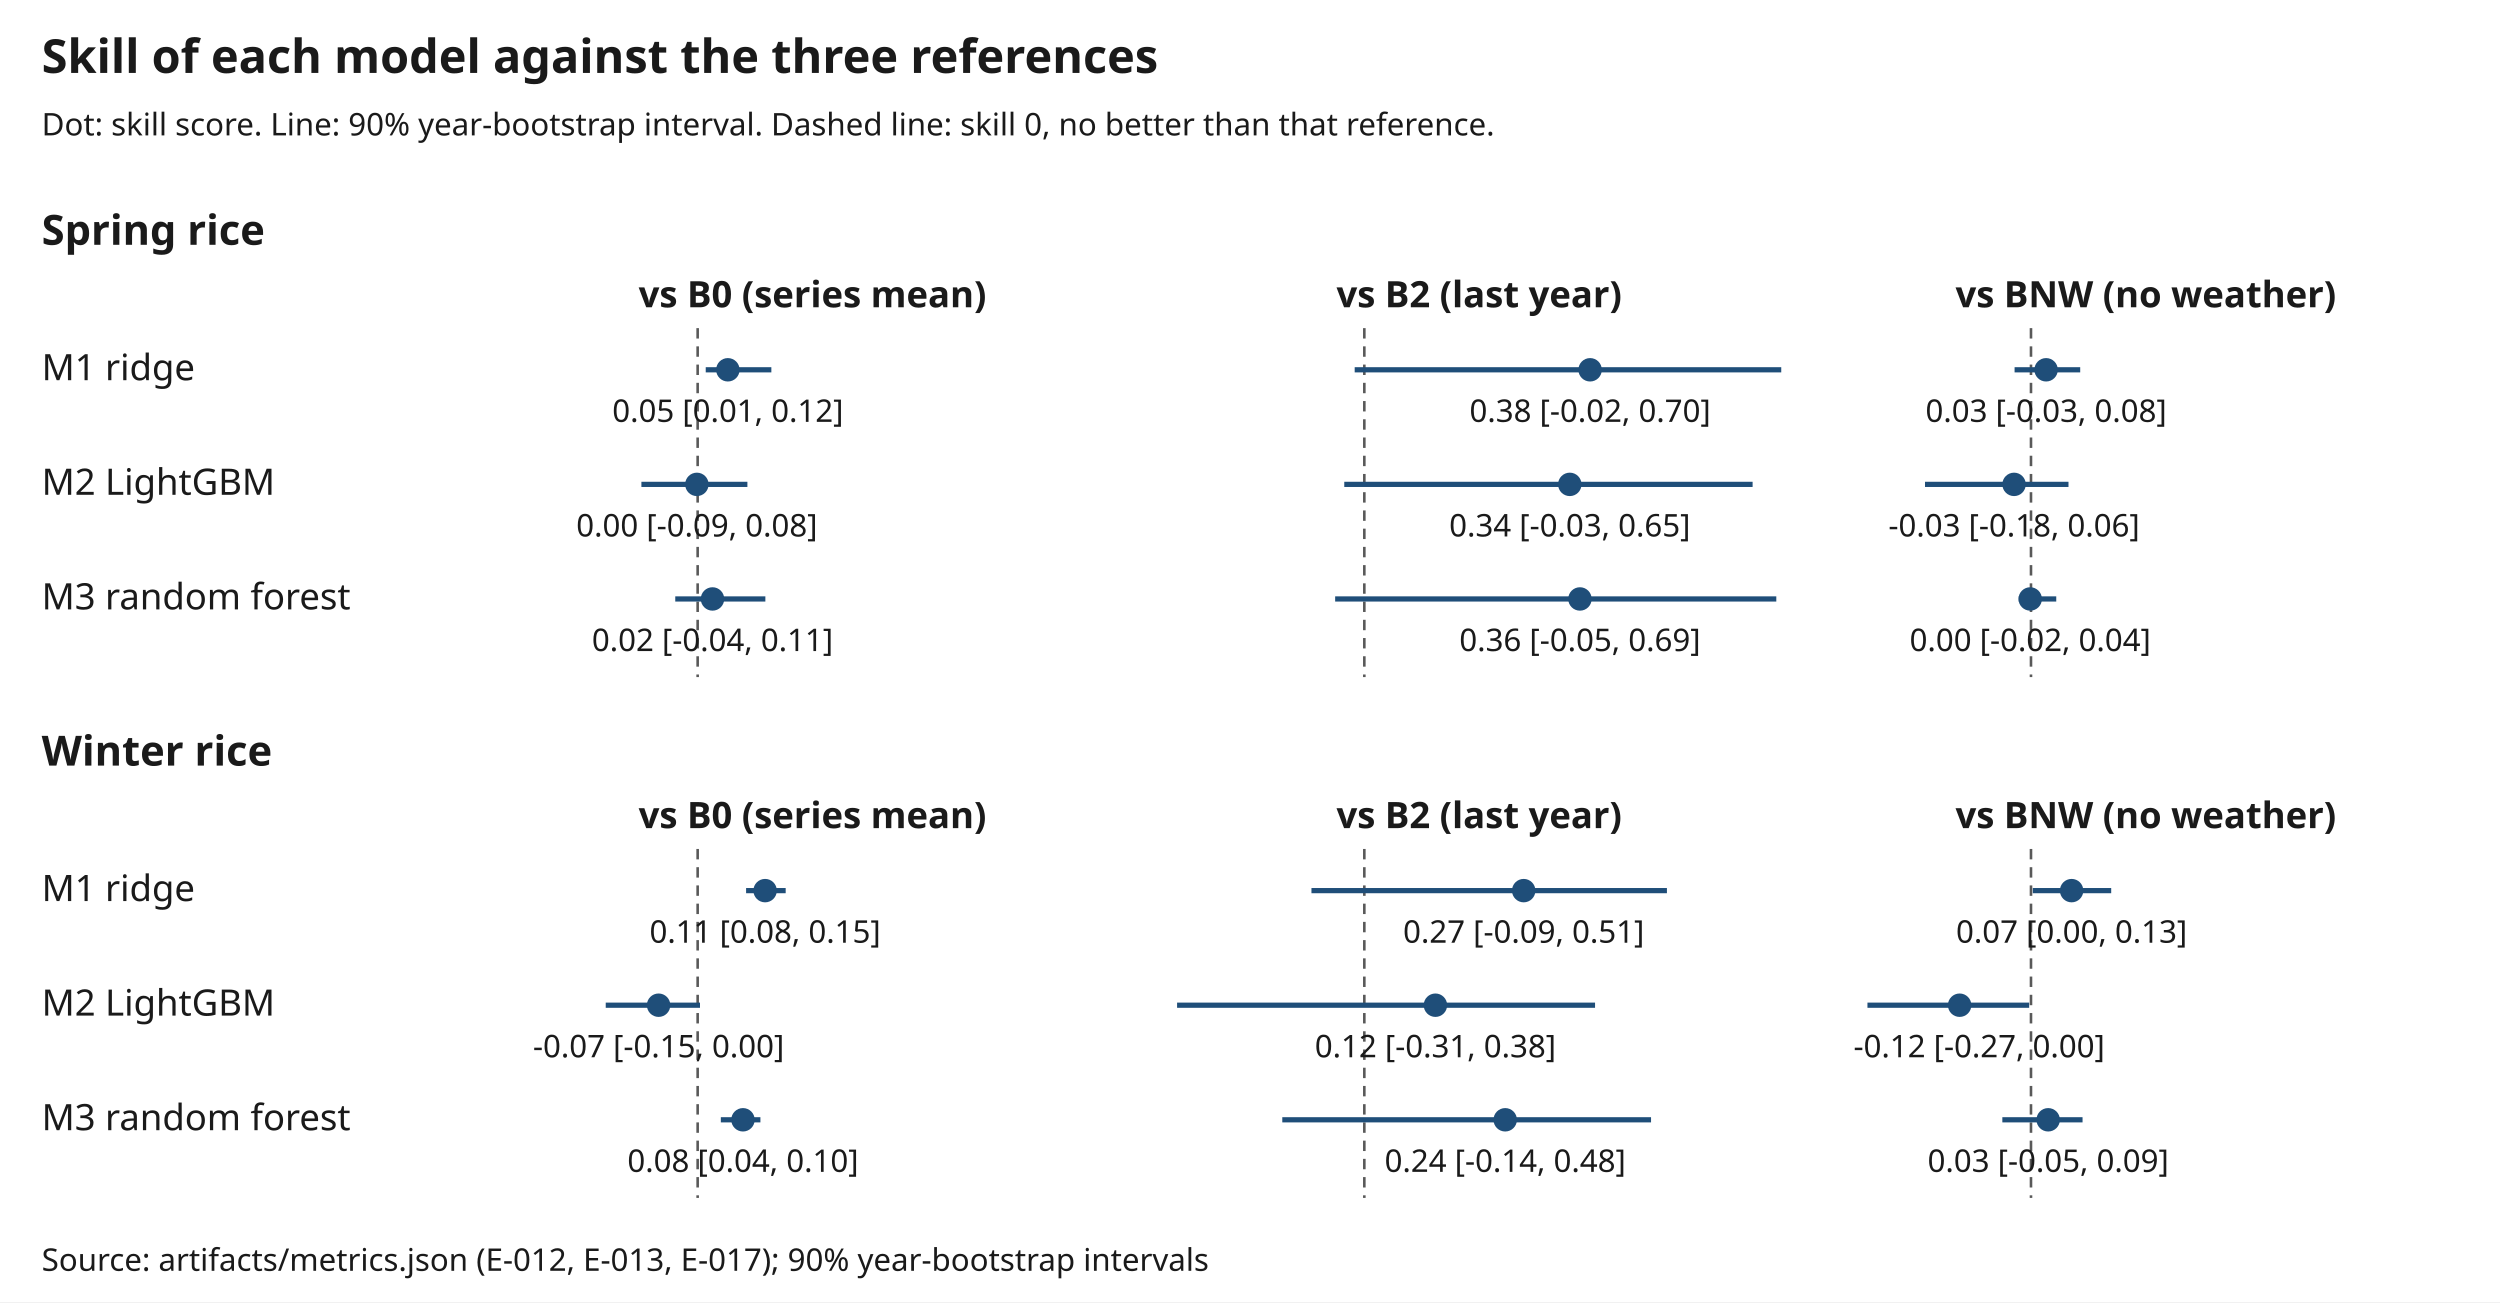
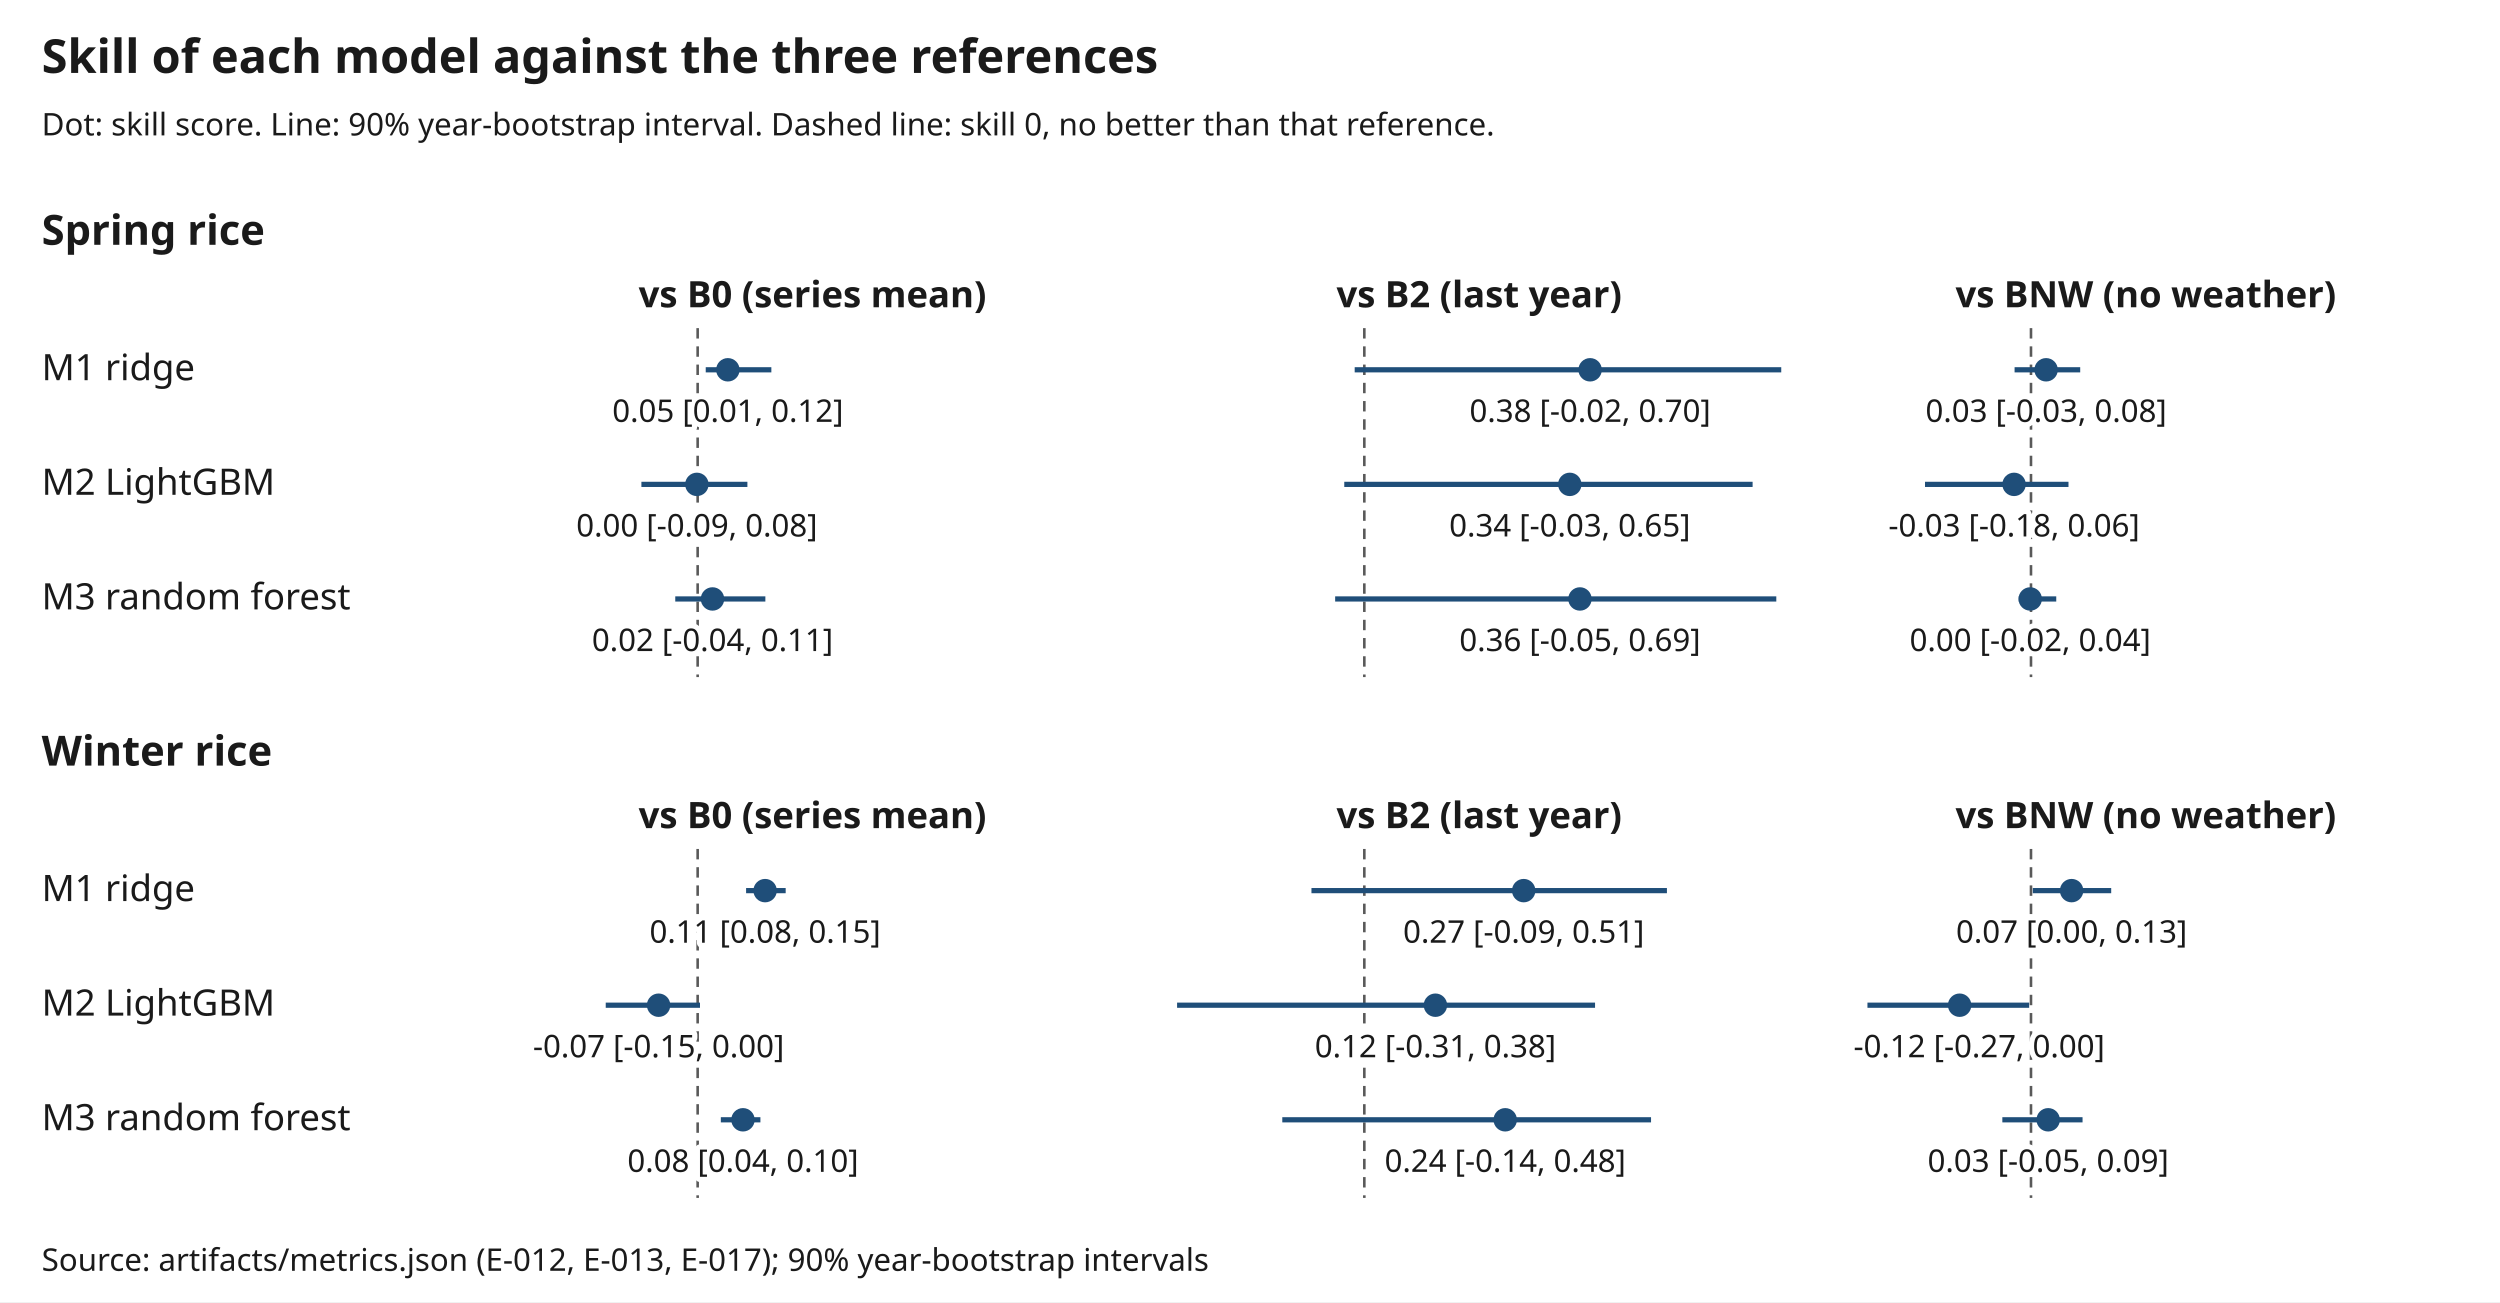
<svg xmlns="http://www.w3.org/2000/svg" width="960" height="500" viewBox="0 0 960 500" role="img" aria-labelledby="results-chart-title results-chart-desc" font-family="sans-serif" font-size="14" fill="#1a1a1a">
  <rect width="960" height="500" fill="#ffffff" />
  <text x="16.0" y="28.0" font-size="18" font-weight="bold">Skill of each model against the three references</text>
  <text x="16.0" y="52.0" font-size="12">Dot: skill score. Line: 90% year-bootstrap interval. Dashed line: skill 0, no better than that reference.</text>
  <text x="16.0" y="94.0" font-size="16" font-weight="bold">Spring rice</text>
  <text x="312.0" y="118.0" text-anchor="middle" font-weight="bold">vs B0 (series mean)</text>
  <line x1="267.9" y1="126.0" x2="267.9" y2="260.0" stroke="#595959" stroke-dasharray="4 3" />
  <text x="568.0" y="118.0" text-anchor="middle" font-weight="bold">vs B2 (last year)</text>
  <line x1="523.9" y1="126.0" x2="523.9" y2="260.0" stroke="#595959" stroke-dasharray="4 3" />
  <text x="824.0" y="118.0" text-anchor="middle" font-weight="bold">vs BNW (no weather)</text>
  <line x1="779.9" y1="126.0" x2="779.9" y2="260.0" stroke="#595959" stroke-dasharray="4 3" />
  <text x="16.0" y="146.0">M1 ridge</text>
  <g data-season="spring" data-model="m1_ridge" data-reference="b0">
    <line x1="271.0" y1="142.0" x2="296.2" y2="142.0" stroke="#1f4e79" stroke-width="2" />
    <circle cx="279.5" cy="142.0" r="4.5" fill="#1f4e79" />
-     <text x="279.5" y="162.0" font-size="12" text-anchor="middle">0.05 [0.01, 0.12]</text>
+     <text x="279.5" y="162.0" font-size="12" text-anchor="middle" paint-order="stroke" stroke="#ffffff" stroke-width="4" stroke-linejoin="round">0.05 [0.01, 0.12]</text>
  </g>
  <g data-season="spring" data-model="m1_ridge" data-reference="b2">
    <line x1="520.2" y1="142.0" x2="684.0" y2="142.0" stroke="#1f4e79" stroke-width="2" />
    <circle cx="610.6" cy="142.0" r="4.5" fill="#1f4e79" />
-     <text x="610.6" y="162.0" font-size="12" text-anchor="middle">0.38 [-0.02, 0.70]</text>
+     <text x="610.6" y="162.0" font-size="12" text-anchor="middle" paint-order="stroke" stroke="#ffffff" stroke-width="4" stroke-linejoin="round">0.38 [-0.02, 0.70]</text>
  </g>
  <g data-season="spring" data-model="m1_ridge" data-reference="bnw">
    <line x1="773.6" y1="142.0" x2="798.8" y2="142.0" stroke="#1f4e79" stroke-width="2" />
    <circle cx="785.7" cy="142.0" r="4.5" fill="#1f4e79" />
-     <text x="785.7" y="162.0" font-size="12" text-anchor="middle">0.03 [-0.03, 0.08]</text>
+     <text x="785.7" y="162.0" font-size="12" text-anchor="middle" paint-order="stroke" stroke="#ffffff" stroke-width="4" stroke-linejoin="round">0.03 [-0.03, 0.08]</text>
  </g>
  <text x="16.0" y="190.0">M2 LightGBM</text>
  <g data-season="spring" data-model="m2_lgbm" data-reference="b0">
    <line x1="246.3" y1="186.0" x2="287.0" y2="186.0" stroke="#1f4e79" stroke-width="2" />
    <circle cx="267.6" cy="186.0" r="4.5" fill="#1f4e79" />
-     <text x="267.6" y="206.0" font-size="12" text-anchor="middle">0.00 [-0.09, 0.08]</text>
+     <text x="267.6" y="206.0" font-size="12" text-anchor="middle" paint-order="stroke" stroke="#ffffff" stroke-width="4" stroke-linejoin="round">0.00 [-0.09, 0.08]</text>
  </g>
  <g data-season="spring" data-model="m2_lgbm" data-reference="b2">
    <line x1="516.2" y1="186.0" x2="673.0" y2="186.0" stroke="#1f4e79" stroke-width="2" />
    <circle cx="602.8" cy="186.0" r="4.5" fill="#1f4e79" />
-     <text x="602.8" y="206.0" font-size="12" text-anchor="middle">0.34 [-0.03, 0.65]</text>
+     <text x="602.8" y="206.0" font-size="12" text-anchor="middle" paint-order="stroke" stroke="#ffffff" stroke-width="4" stroke-linejoin="round">0.34 [-0.03, 0.65]</text>
  </g>
  <g data-season="spring" data-model="m2_lgbm" data-reference="bnw">
    <line x1="739.2" y1="186.0" x2="794.3" y2="186.0" stroke="#1f4e79" stroke-width="2" />
    <circle cx="773.4" cy="186.0" r="4.5" fill="#1f4e79" />
-     <text x="773.4" y="206.0" font-size="12" text-anchor="middle">-0.03 [-0.18, 0.06]</text>
+     <text x="773.4" y="206.0" font-size="12" text-anchor="middle" paint-order="stroke" stroke="#ffffff" stroke-width="4" stroke-linejoin="round">-0.03 [-0.18, 0.06]</text>
  </g>
  <text x="16.0" y="234.0">M3 random forest</text>
  <g data-season="spring" data-model="m3_rf" data-reference="b0">
    <line x1="259.3" y1="230.0" x2="293.9" y2="230.0" stroke="#1f4e79" stroke-width="2" />
    <circle cx="273.6" cy="230.0" r="4.5" fill="#1f4e79" />
-     <text x="273.6" y="250.0" font-size="12" text-anchor="middle">0.02 [-0.04, 0.11]</text>
+     <text x="273.6" y="250.0" font-size="12" text-anchor="middle" paint-order="stroke" stroke="#ffffff" stroke-width="4" stroke-linejoin="round">0.02 [-0.04, 0.11]</text>
  </g>
  <g data-season="spring" data-model="m3_rf" data-reference="b2">
    <line x1="512.7" y1="230.0" x2="682.1" y2="230.0" stroke="#1f4e79" stroke-width="2" />
    <circle cx="606.7" cy="230.0" r="4.5" fill="#1f4e79" />
-     <text x="606.7" y="250.0" font-size="12" text-anchor="middle">0.36 [-0.05, 0.69]</text>
+     <text x="606.7" y="250.0" font-size="12" text-anchor="middle" paint-order="stroke" stroke="#ffffff" stroke-width="4" stroke-linejoin="round">0.36 [-0.05, 0.69]</text>
  </g>
  <g data-season="spring" data-model="m3_rf" data-reference="bnw">
    <line x1="775.2" y1="230.0" x2="789.6" y2="230.0" stroke="#1f4e79" stroke-width="2" />
    <circle cx="779.6" cy="230.0" r="4.5" fill="#1f4e79" />
-     <text x="779.6" y="250.0" font-size="12" text-anchor="middle">0.00 [-0.02, 0.04]</text>
+     <text x="779.6" y="250.0" font-size="12" text-anchor="middle" paint-order="stroke" stroke="#ffffff" stroke-width="4" stroke-linejoin="round">0.00 [-0.02, 0.04]</text>
  </g>
  <text x="16.0" y="294.0" font-size="16" font-weight="bold">Winter rice</text>
  <text x="312.0" y="318.0" text-anchor="middle" font-weight="bold">vs B0 (series mean)</text>
  <line x1="267.9" y1="326.0" x2="267.9" y2="460.0" stroke="#595959" stroke-dasharray="4 3" />
  <text x="568.0" y="318.0" text-anchor="middle" font-weight="bold">vs B2 (last year)</text>
  <line x1="523.9" y1="326.0" x2="523.9" y2="460.0" stroke="#595959" stroke-dasharray="4 3" />
  <text x="824.0" y="318.0" text-anchor="middle" font-weight="bold">vs BNW (no weather)</text>
  <line x1="779.9" y1="326.0" x2="779.9" y2="460.0" stroke="#595959" stroke-dasharray="4 3" />
  <text x="16.0" y="346.0">M1 ridge</text>
  <g data-season="winter" data-model="m1_ridge" data-reference="b0">
    <line x1="286.5" y1="342.0" x2="301.7" y2="342.0" stroke="#1f4e79" stroke-width="2" />
    <circle cx="293.8" cy="342.0" r="4.5" fill="#1f4e79" />
-     <text x="293.8" y="362.0" font-size="12" text-anchor="middle">0.11 [0.08, 0.15]</text>
+     <text x="293.8" y="362.0" font-size="12" text-anchor="middle" paint-order="stroke" stroke="#ffffff" stroke-width="4" stroke-linejoin="round">0.11 [0.08, 0.15]</text>
  </g>
  <g data-season="winter" data-model="m1_ridge" data-reference="b2">
    <line x1="503.6" y1="342.0" x2="640.1" y2="342.0" stroke="#1f4e79" stroke-width="2" />
    <circle cx="585.1" cy="342.0" r="4.5" fill="#1f4e79" />
-     <text x="585.1" y="362.0" font-size="12" text-anchor="middle">0.27 [-0.09, 0.51]</text>
+     <text x="585.1" y="362.0" font-size="12" text-anchor="middle" paint-order="stroke" stroke="#ffffff" stroke-width="4" stroke-linejoin="round">0.27 [-0.09, 0.51]</text>
  </g>
  <g data-season="winter" data-model="m1_ridge" data-reference="bnw">
    <line x1="780.6" y1="342.0" x2="810.7" y2="342.0" stroke="#1f4e79" stroke-width="2" />
    <circle cx="795.5" cy="342.0" r="4.5" fill="#1f4e79" />
-     <text x="795.5" y="362.0" font-size="12" text-anchor="middle">0.07 [0.00, 0.13]</text>
+     <text x="795.5" y="362.0" font-size="12" text-anchor="middle" paint-order="stroke" stroke="#ffffff" stroke-width="4" stroke-linejoin="round">0.07 [0.00, 0.13]</text>
  </g>
  <text x="16.0" y="390.0">M2 LightGBM</text>
  <g data-season="winter" data-model="m2_lgbm" data-reference="b0">
    <line x1="232.6" y1="386.0" x2="268.8" y2="386.0" stroke="#1f4e79" stroke-width="2" />
    <circle cx="252.9" cy="386.0" r="4.5" fill="#1f4e79" />
-     <text x="252.9" y="406.0" font-size="12" text-anchor="middle">-0.07 [-0.15, 0.00]</text>
+     <text x="252.9" y="406.0" font-size="12" text-anchor="middle" paint-order="stroke" stroke="#ffffff" stroke-width="4" stroke-linejoin="round">-0.07 [-0.15, 0.00]</text>
  </g>
  <g data-season="winter" data-model="m2_lgbm" data-reference="b2">
    <line x1="452.0" y1="386.0" x2="612.5" y2="386.0" stroke="#1f4e79" stroke-width="2" />
    <circle cx="551.2" cy="386.0" r="4.5" fill="#1f4e79" />
-     <text x="551.2" y="406.0" font-size="12" text-anchor="middle">0.12 [-0.31, 0.38]</text>
+     <text x="551.2" y="406.0" font-size="12" text-anchor="middle" paint-order="stroke" stroke="#ffffff" stroke-width="4" stroke-linejoin="round">0.12 [-0.31, 0.38]</text>
  </g>
  <g data-season="winter" data-model="m2_lgbm" data-reference="bnw">
    <line x1="717.1" y1="386.0" x2="779.2" y2="386.0" stroke="#1f4e79" stroke-width="2" />
    <circle cx="752.5" cy="386.0" r="4.5" fill="#1f4e79" />
-     <text x="760.0" y="406.0" font-size="12" text-anchor="middle">-0.12 [-0.27, 0.00]</text>
+     <text x="760.0" y="406.0" font-size="12" text-anchor="middle" paint-order="stroke" stroke="#ffffff" stroke-width="4" stroke-linejoin="round">-0.12 [-0.27, 0.00]</text>
  </g>
  <text x="16.0" y="434.0">M3 random forest</text>
  <g data-season="winter" data-model="m3_rf" data-reference="b0">
    <line x1="276.8" y1="430.0" x2="292.0" y2="430.0" stroke="#1f4e79" stroke-width="2" />
    <circle cx="285.3" cy="430.0" r="4.5" fill="#1f4e79" />
-     <text x="285.3" y="450.0" font-size="12" text-anchor="middle">0.08 [0.04, 0.10]</text>
+     <text x="285.3" y="450.0" font-size="12" text-anchor="middle" paint-order="stroke" stroke="#ffffff" stroke-width="4" stroke-linejoin="round">0.08 [0.04, 0.10]</text>
  </g>
  <g data-season="winter" data-model="m3_rf" data-reference="b2">
    <line x1="492.4" y1="430.0" x2="634.0" y2="430.0" stroke="#1f4e79" stroke-width="2" />
    <circle cx="578.0" cy="430.0" r="4.5" fill="#1f4e79" />
-     <text x="578.0" y="450.0" font-size="12" text-anchor="middle">0.24 [-0.14, 0.48]</text>
+     <text x="578.0" y="450.0" font-size="12" text-anchor="middle" paint-order="stroke" stroke="#ffffff" stroke-width="4" stroke-linejoin="round">0.24 [-0.14, 0.48]</text>
  </g>
  <g data-season="winter" data-model="m3_rf" data-reference="bnw">
    <line x1="768.9" y1="430.0" x2="799.7" y2="430.0" stroke="#1f4e79" stroke-width="2" />
    <circle cx="786.5" cy="430.0" r="4.5" fill="#1f4e79" />
-     <text x="786.5" y="450.0" font-size="12" text-anchor="middle">0.03 [-0.05, 0.09]</text>
+     <text x="786.5" y="450.0" font-size="12" text-anchor="middle" paint-order="stroke" stroke="#ffffff" stroke-width="4" stroke-linejoin="round">0.03 [-0.05, 0.09]</text>
  </g>
  <text x="16.0" y="488.0" font-size="12">Source: artifacts/metrics.json (E-012, E-013, E-017); 90% year-bootstrap intervals</text>
</svg>
